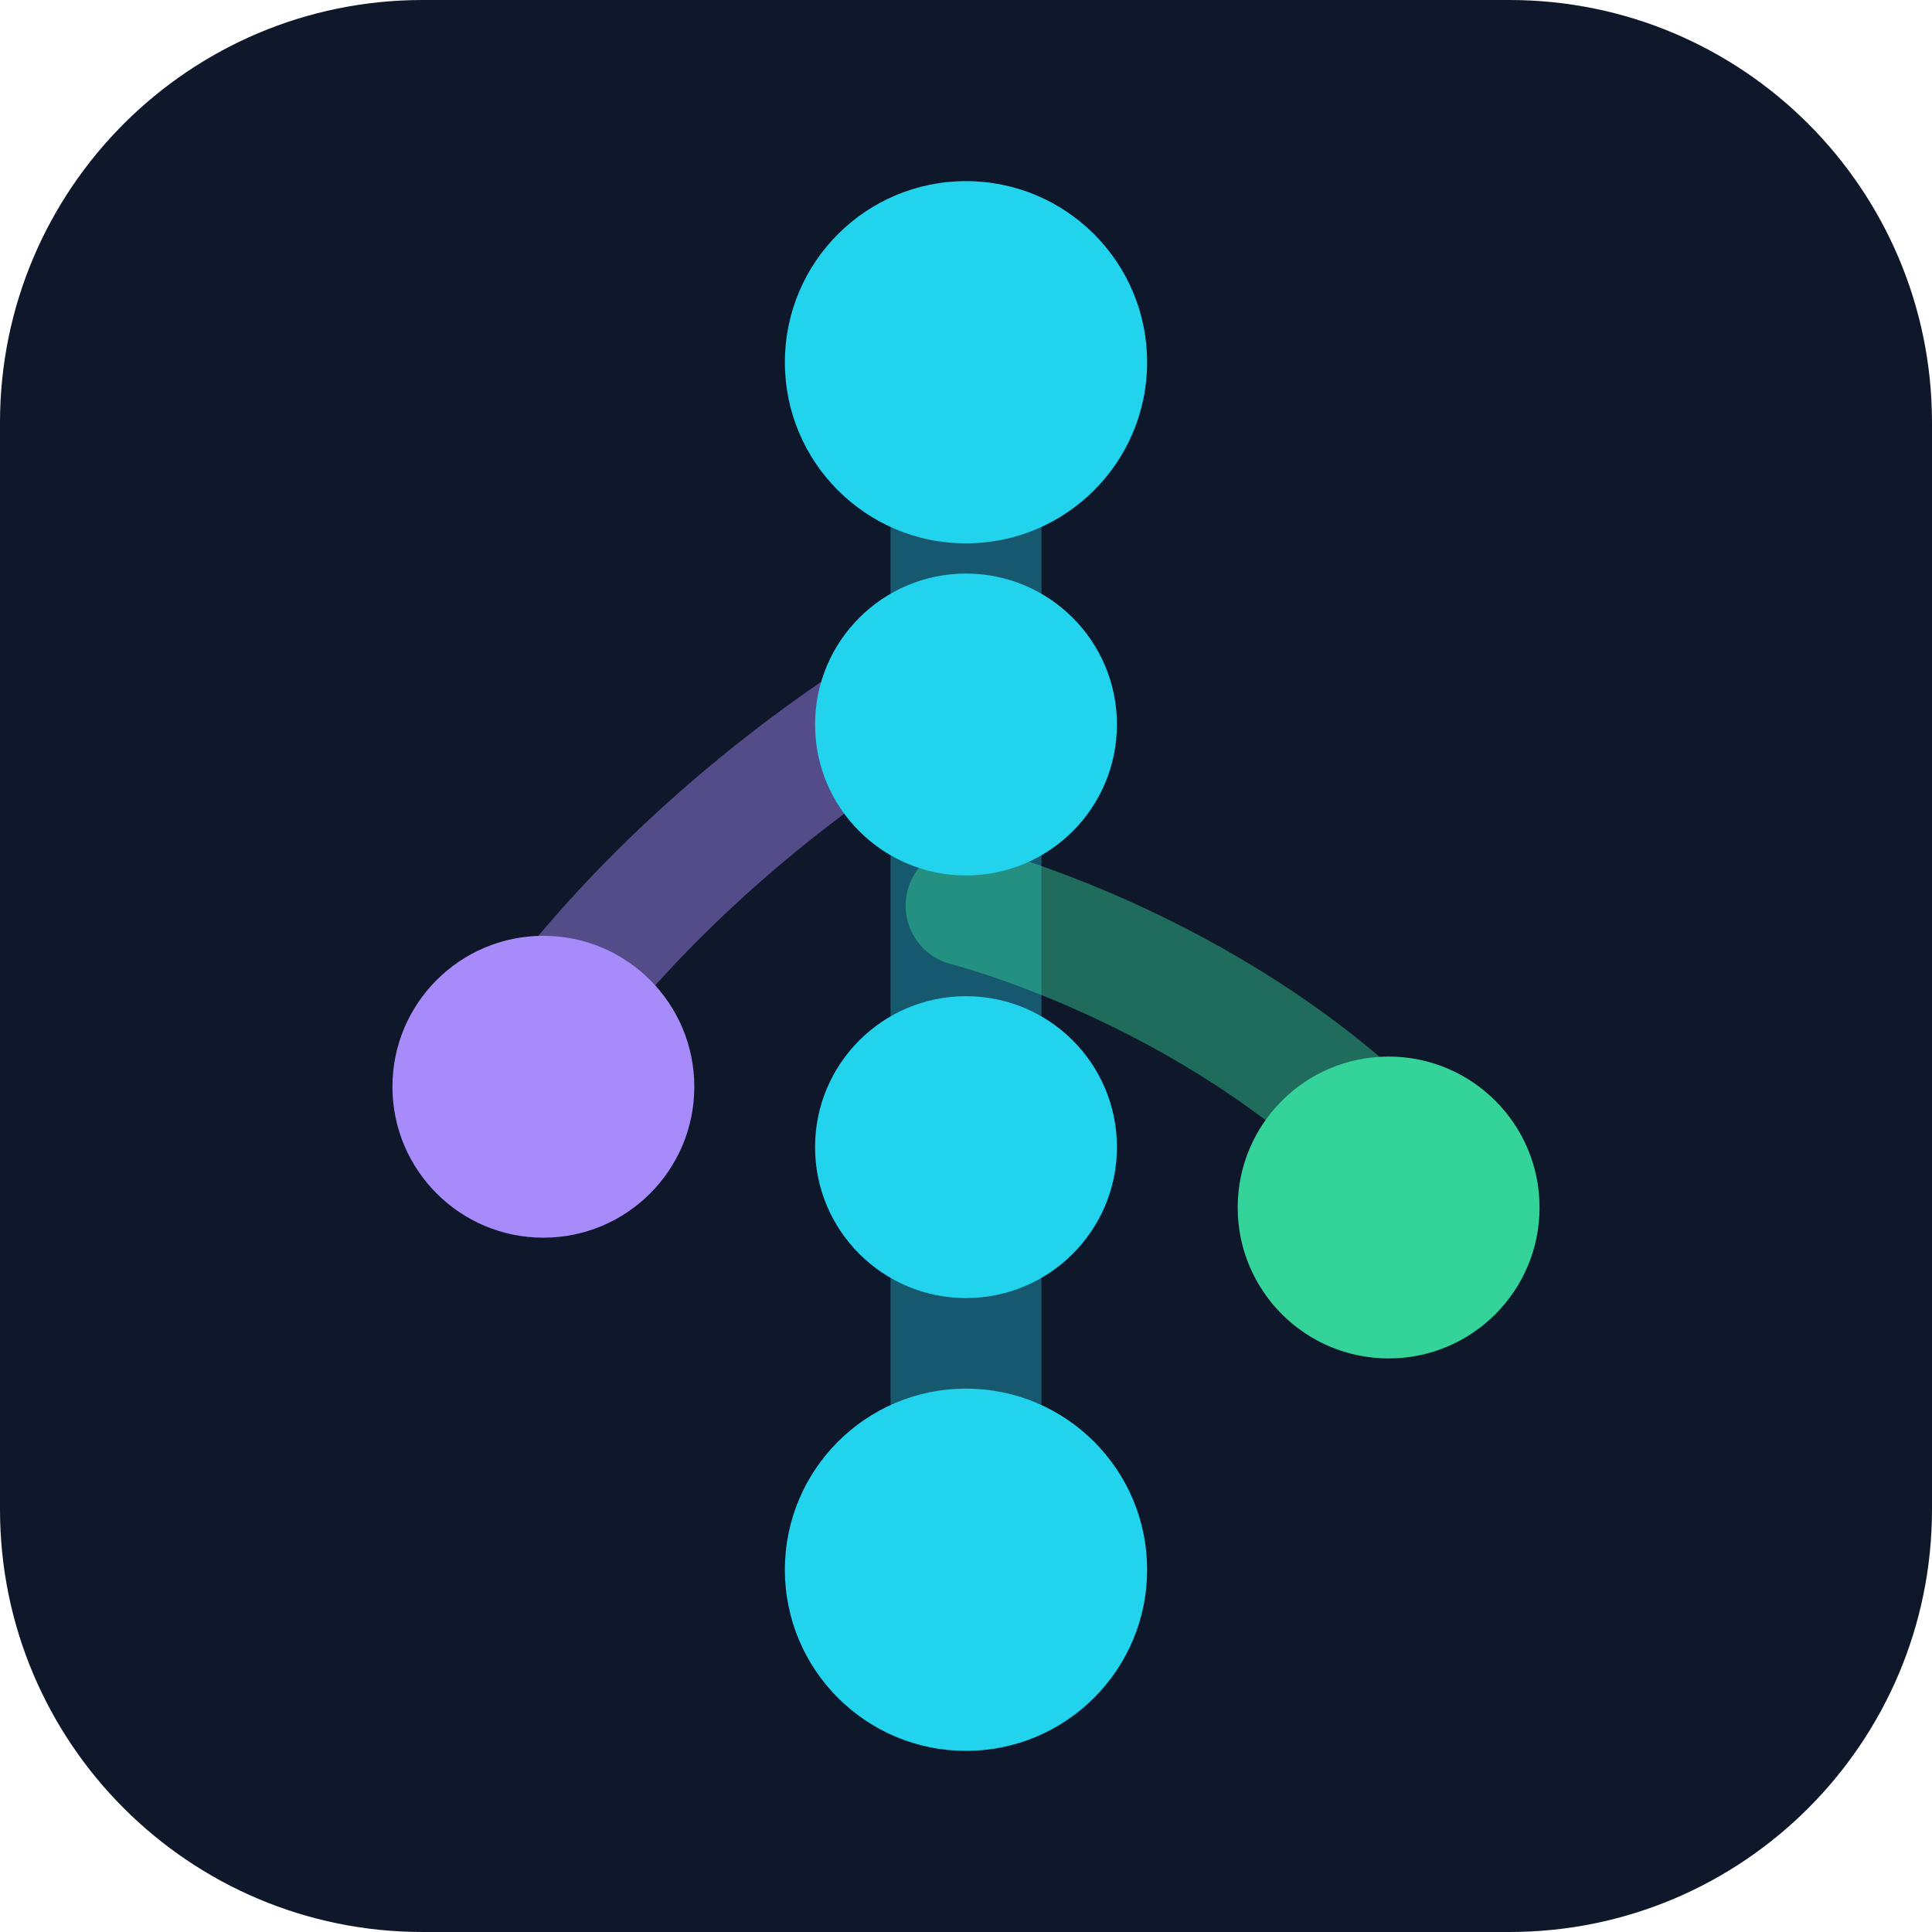
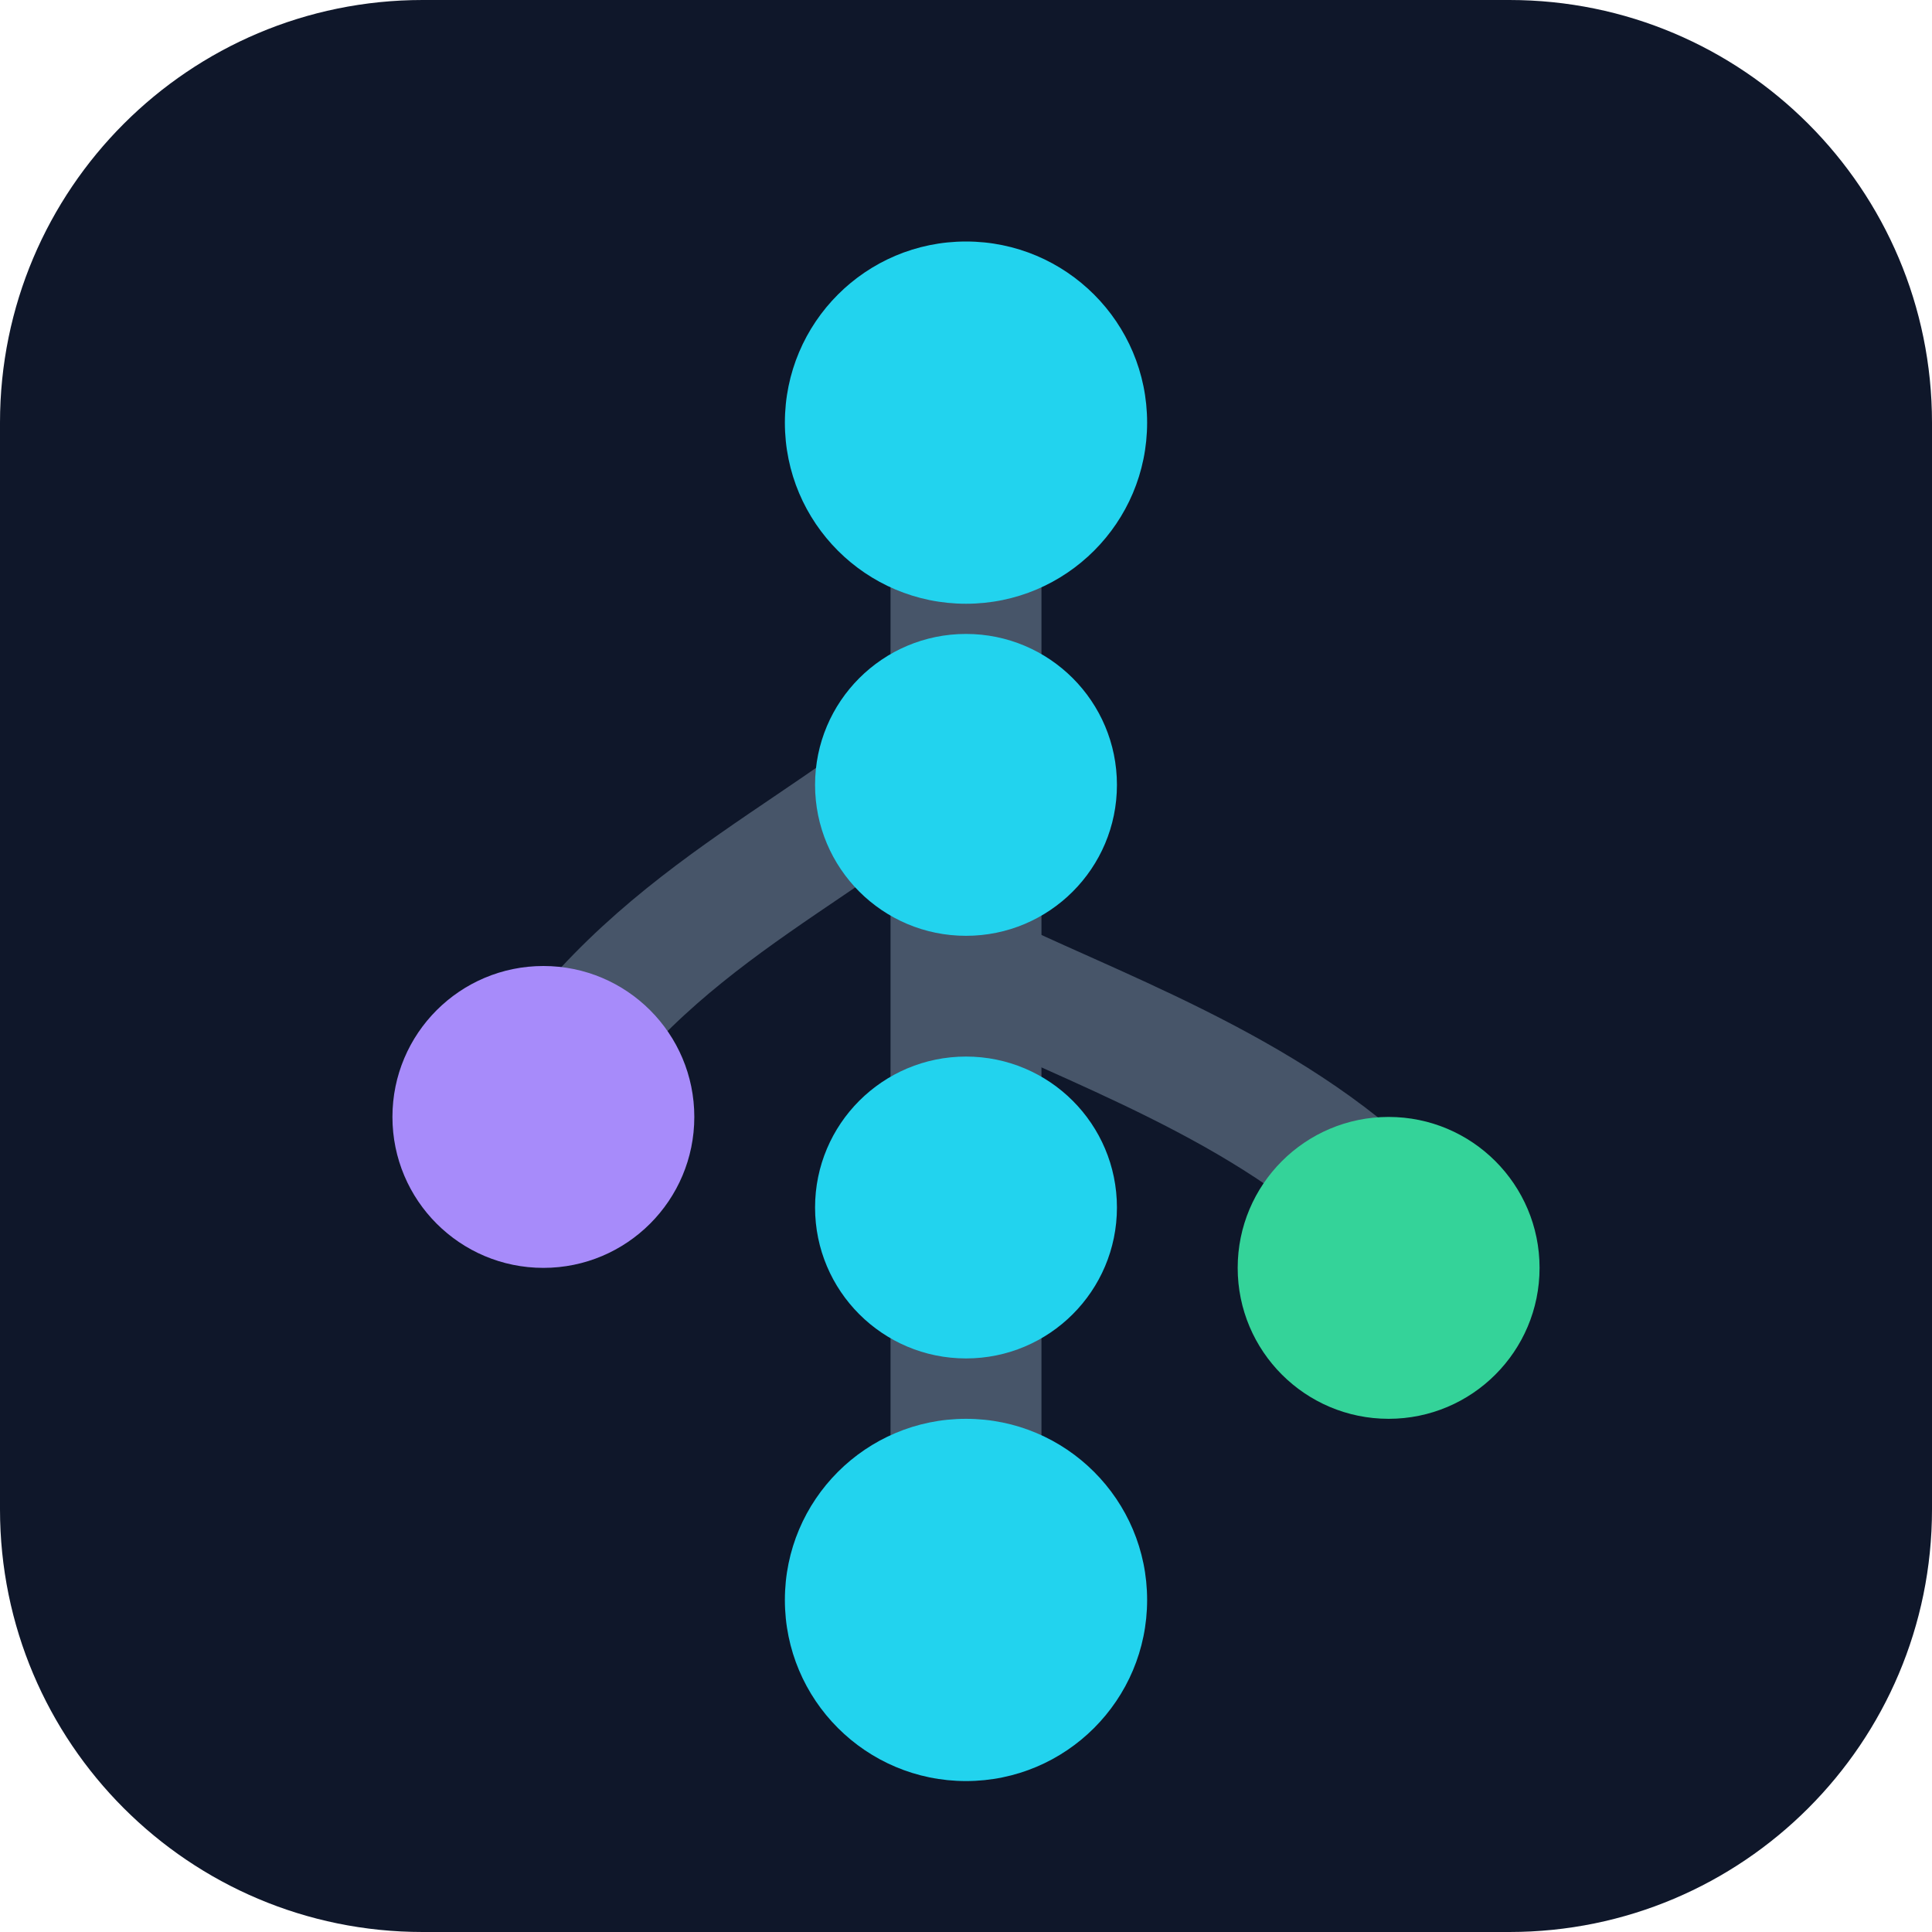
<svg xmlns="http://www.w3.org/2000/svg" width="32" height="32" viewBox="0 0 32 32">
  <rect width="32" height="32" rx="7" fill="#0f172a" />
-   <path d="M16 5 L16 27" stroke="#22d3ee" stroke-width="2.5" stroke-linecap="round" opacity="0.35" />
-   <path d="M16 11 C16 11, 12 13, 9 17" stroke="#a78bfa" stroke-width="2" stroke-linecap="round" fill="none" opacity="0.45" />
-   <path d="M16 15 C16 15, 20 16, 23 19" stroke="#34d399" stroke-width="2" stroke-linecap="round" fill="none" opacity="0.45" />
-   <circle cx="16" cy="6" r="3" fill="#22d3ee" />
-   <circle cx="16" cy="12" r="2.5" fill="#22d3ee" />
-   <circle cx="9" cy="18" r="2.5" fill="#a78bfa" />
-   <circle cx="16" cy="19" r="2.5" fill="#22d3ee" />
-   <circle cx="23" cy="20" r="2.5" fill="#34d399" />
-   <circle cx="16" cy="26" r="3" fill="#22d3ee" />
+   <path d="M16 7 L16 27" stroke="#475569" stroke-width="2.5" stroke-linecap="round" />
+   <path d="M16 12 C14 14, 11 15, 9 18" stroke="#475569" stroke-width="2" stroke-linecap="round" fill="none" />
+   <path d="M16 16 C18 17, 21 18, 23 20" stroke="#475569" stroke-width="2" stroke-linecap="round" fill="none" />
+   <circle cx="16" cy="7" r="3" fill="#22d3ee" />
+   <circle cx="16" cy="13" r="2.5" fill="#22d3ee" />
+   <circle cx="9" cy="18.5" r="2.5" fill="#a78bfa" />
+   <circle cx="16" cy="20" r="2.5" fill="#22d3ee" />
+   <circle cx="23" cy="21" r="2.5" fill="#34d399" />
+   <circle cx="16" cy="26.5" r="3" fill="#22d3ee" />
</svg>
